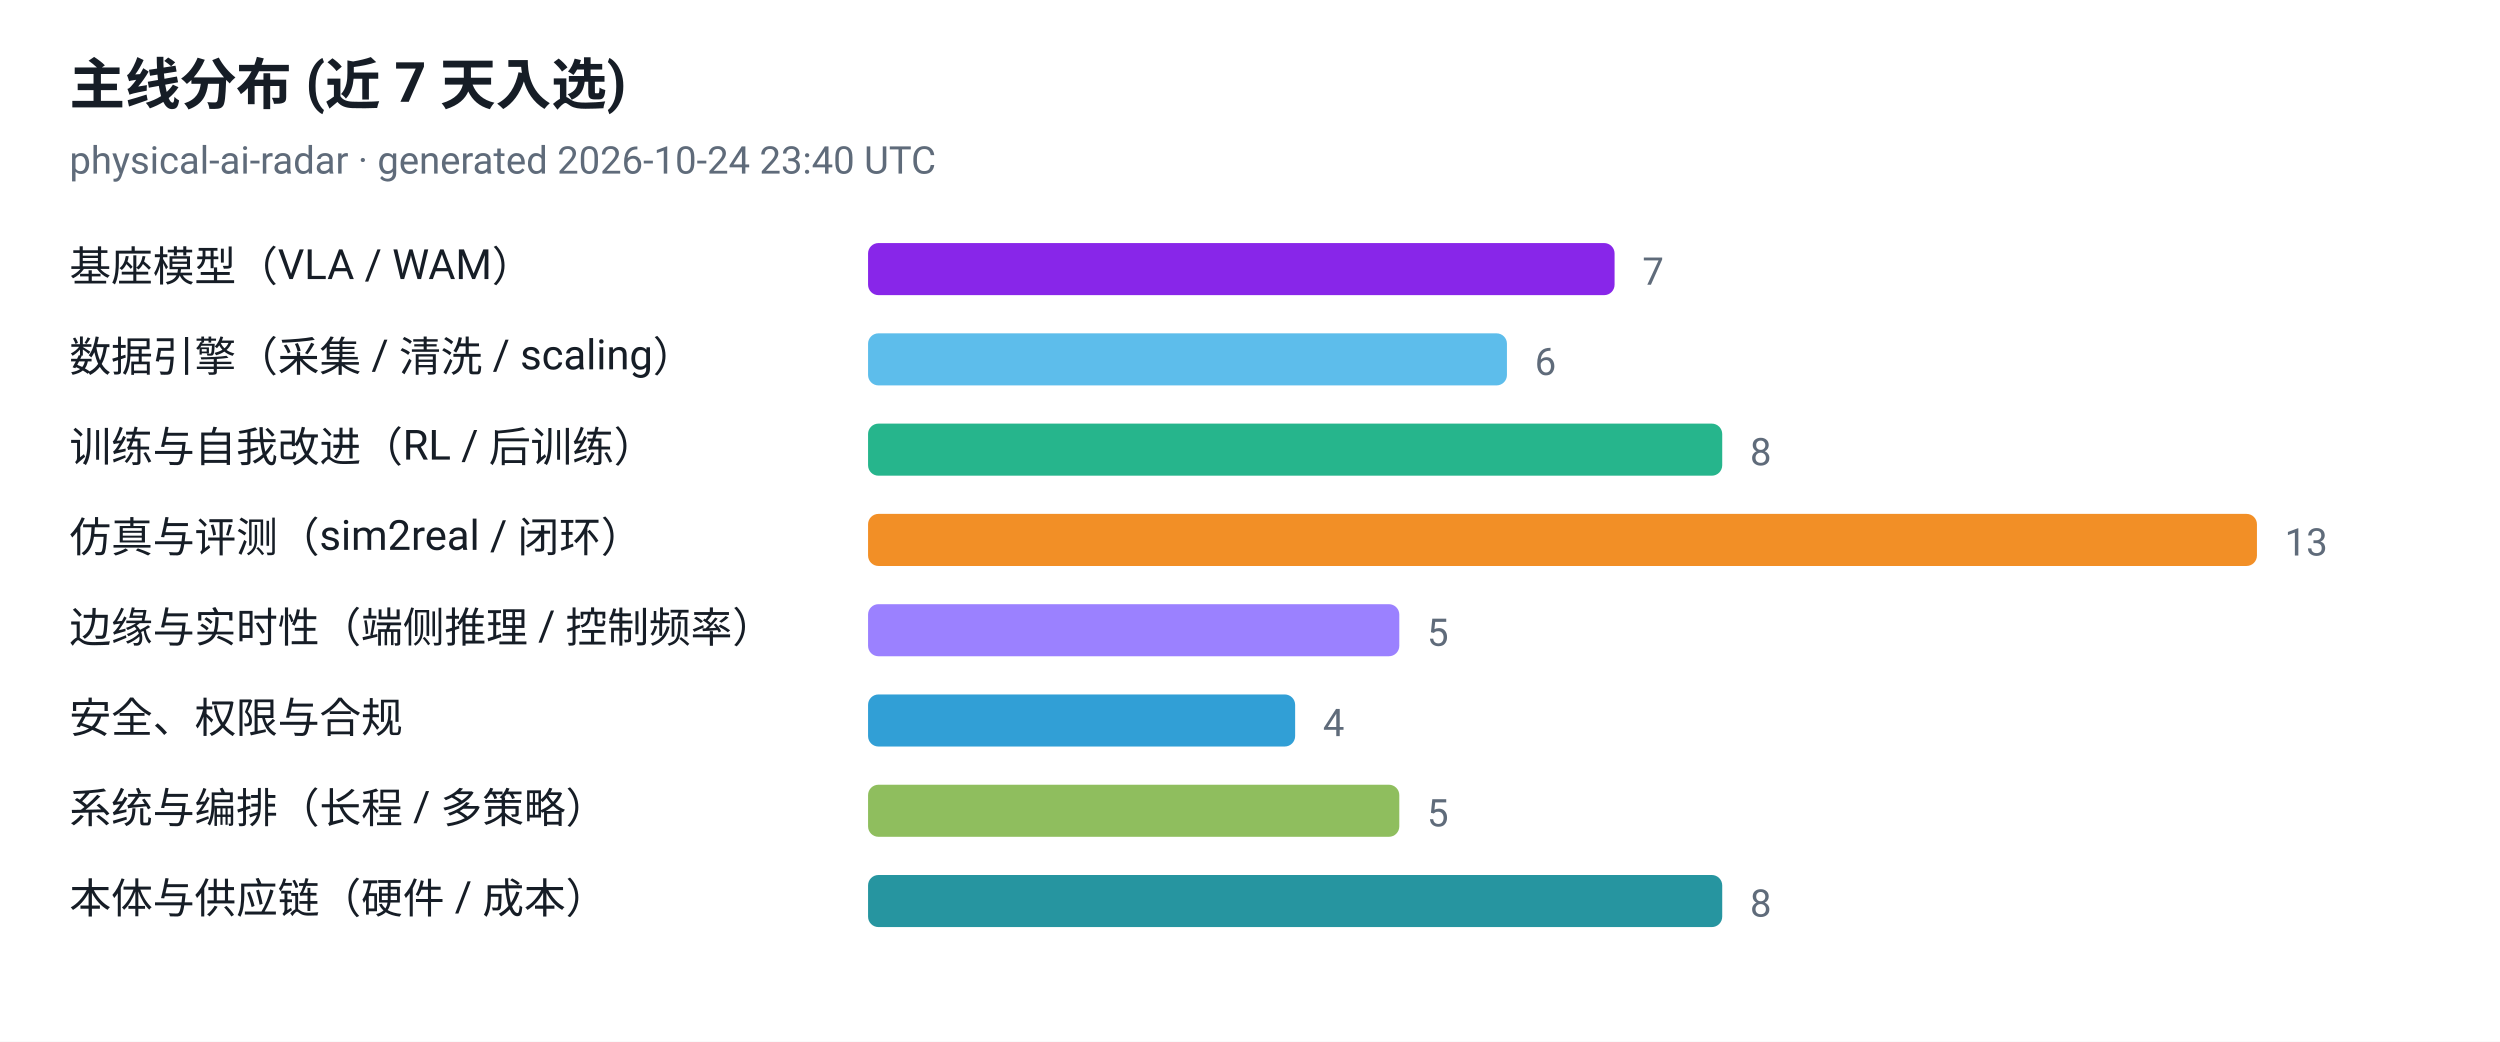
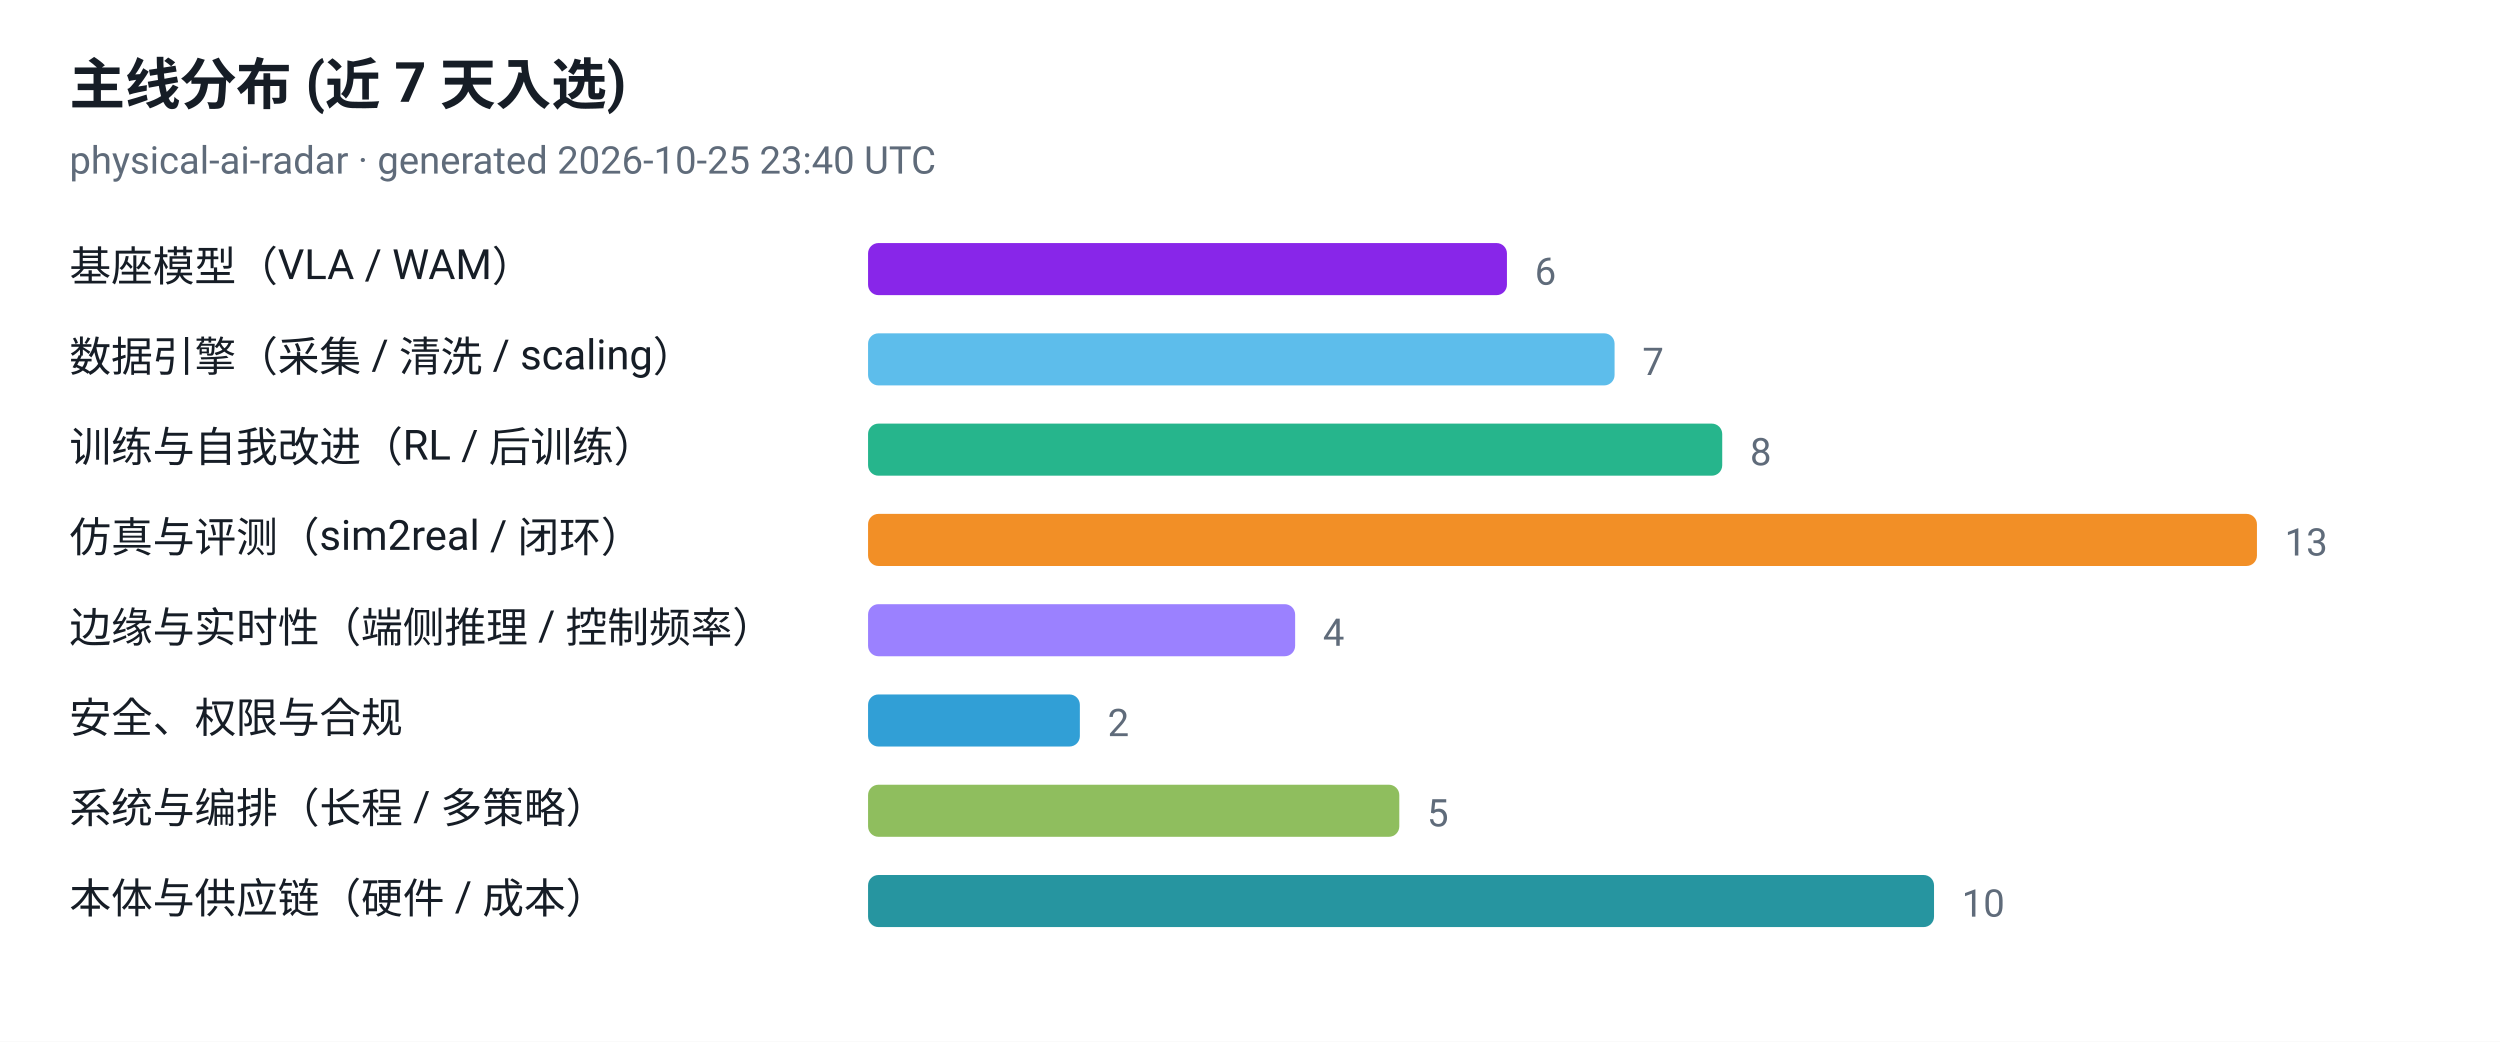
<svg xmlns="http://www.w3.org/2000/svg" viewBox="0 0 720 300" width="720" height="300" role="img" aria-label="主线分布 (近 7 天入选)">
  <style>
  .plate { fill: #ffffff }
  .ink { fill: #161d26 }
  .muted { fill: #5f6b7a }
  .grid { stroke: #e3e9ef }
  @media (prefers-color-scheme: dark) {
    .plate { fill: #0d1117 }
    .ink { fill: #e6edf3 }
    .muted { fill: #8b949e }
    .grid { stroke: #30363d }
  }
</style>
  <rect class="plate" width="720" height="300" />
  <text x="20" y="30" font-family="ui-sans-serif, -apple-system, 'Segoe UI', Roboto, Helvetica, Arial, sans-serif" font-size="16" font-weight="700" class="ink">主线分布 (近 7 天入选)</text>
-   <text x="20" y="50" font-family="ui-sans-serif, -apple-system, 'Segoe UI', Roboto, Helvetica, Arial, sans-serif" font-size="11" class="muted">physical-ai-radar · generated 2026-10-24 23:40 UTC</text>
+   <text x="20" y="50" font-family="ui-sans-serif, -apple-system, 'Segoe UI', Roboto, Helvetica, Arial, sans-serif" font-size="11" class="muted">physical-ai-radar · generated 2026-10-25 23:40 UTC</text>
  <text x="20" y="81" font-family="ui-sans-serif, -apple-system, 'Segoe UI', Roboto, Helvetica, Arial, sans-serif" font-size="12" class="ink">基座模型（VLA / WAM）</text>
-   <rect x="250" y="70" width="215" height="15" rx="3" fill="#7300e5" fill-opacity="0.85" />
-   <text x="473" y="82" font-family="ui-sans-serif, -apple-system, 'Segoe UI', Roboto, Helvetica, Arial, sans-serif" font-size="11" class="muted">7</text>
+   <rect x="250" y="70" width="184" height="15" rx="3" fill="#7300e5" fill-opacity="0.85" />
+   <text x="442" y="82" font-family="ui-sans-serif, -apple-system, 'Segoe UI', Roboto, Helvetica, Arial, sans-serif" font-size="11" class="muted">6</text>
  <text x="20" y="107" font-family="ui-sans-serif, -apple-system, 'Segoe UI', Roboto, Helvetica, Arial, sans-serif" font-size="12" class="ink">数据引擎（采集 / 清洗 / scaling）</text>
-   <rect x="250" y="96" width="184" height="15" rx="3" fill="#41b1e8" fill-opacity="0.85" />
-   <text x="442" y="108" font-family="ui-sans-serif, -apple-system, 'Segoe UI', Roboto, Helvetica, Arial, sans-serif" font-size="11" class="muted">6</text>
+   <rect x="250" y="96" width="215" height="15" rx="3" fill="#41b1e8" fill-opacity="0.85" />
+   <text x="473" y="108" font-family="ui-sans-serif, -apple-system, 'Segoe UI', Roboto, Helvetica, Arial, sans-serif" font-size="11" class="muted">7</text>
  <text x="20" y="133" font-family="ui-sans-serif, -apple-system, 'Segoe UI', Roboto, Helvetica, Arial, sans-serif" font-size="12" class="ink">训练与自我改进（RL / 后训练）</text>
  <rect x="250" y="122" width="246" height="15" rx="3" fill="#00a878" fill-opacity="0.85" />
  <text x="504" y="134" font-family="ui-sans-serif, -apple-system, 'Segoe UI', Roboto, Helvetica, Arial, sans-serif" font-size="11" class="muted">8</text>
  <text x="20" y="159" font-family="ui-sans-serif, -apple-system, 'Segoe UI', Roboto, Helvetica, Arial, sans-serif" font-size="12" class="ink">仿真与评测（sim2real / 闭环）</text>
  <rect x="250" y="148" width="400" height="15" rx="3" fill="#f07c00" fill-opacity="0.85" />
  <text x="658" y="160" font-family="ui-sans-serif, -apple-system, 'Segoe UI', Roboto, Helvetica, Arial, sans-serif" font-size="11" class="muted">13</text>
  <text x="20" y="185" font-family="ui-sans-serif, -apple-system, 'Segoe UI', Roboto, Helvetica, Arial, sans-serif" font-size="12" class="ink">边缘与实时性（端侧推理 / 控制频率）</text>
-   <rect x="250" y="174" width="153" height="15" rx="3" fill="#8a6bff" fill-opacity="0.85" />
-   <text x="411" y="186" font-family="ui-sans-serif, -apple-system, 'Segoe UI', Roboto, Helvetica, Arial, sans-serif" font-size="11" class="muted">5</text>
+   <rect x="250" y="174" width="123" height="15" rx="3" fill="#8a6bff" fill-opacity="0.85" />
+   <text x="381" y="186" font-family="ui-sans-serif, -apple-system, 'Segoe UI', Roboto, Helvetica, Arial, sans-serif" font-size="11" class="muted">4</text>
  <text x="20" y="211" font-family="ui-sans-serif, -apple-system, 'Segoe UI', Roboto, Helvetica, Arial, sans-serif" font-size="12" class="ink">安全、权限与合规</text>
-   <rect x="250" y="200" width="123" height="15" rx="3" fill="#0d8ecf" fill-opacity="0.85" />
-   <text x="381" y="212" font-family="ui-sans-serif, -apple-system, 'Segoe UI', Roboto, Helvetica, Arial, sans-serif" font-size="11" class="muted">4</text>
+   <rect x="250" y="200" width="61" height="15" rx="3" fill="#0d8ecf" fill-opacity="0.85" />
+   <text x="319" y="212" font-family="ui-sans-serif, -apple-system, 'Segoe UI', Roboto, Helvetica, Arial, sans-serif" font-size="11" class="muted">2</text>
  <text x="20" y="237" font-family="ui-sans-serif, -apple-system, 'Segoe UI', Roboto, Helvetica, Arial, sans-serif" font-size="12" class="ink">系统与编排（长程 / 多策略）</text>
  <rect x="250" y="226" width="153" height="15" rx="3" fill="#7cb342" fill-opacity="0.85" />
  <text x="411" y="238" font-family="ui-sans-serif, -apple-system, 'Segoe UI', Roboto, Helvetica, Arial, sans-serif" font-size="11" class="muted">5</text>
  <text x="20" y="263" font-family="ui-sans-serif, -apple-system, 'Segoe UI', Roboto, Helvetica, Arial, sans-serif" font-size="12" class="ink">本体与供应链（硬件 / 成本）</text>
-   <rect x="250" y="252" width="246" height="15" rx="3" fill="#00838f" fill-opacity="0.85" />
-   <text x="504" y="264" font-family="ui-sans-serif, -apple-system, 'Segoe UI', Roboto, Helvetica, Arial, sans-serif" font-size="11" class="muted">8</text>
+   <rect x="250" y="252" width="307" height="15" rx="3" fill="#00838f" fill-opacity="0.85" />
+   <text x="565" y="264" font-family="ui-sans-serif, -apple-system, 'Segoe UI', Roboto, Helvetica, Arial, sans-serif" font-size="11" class="muted">10</text>
</svg>
